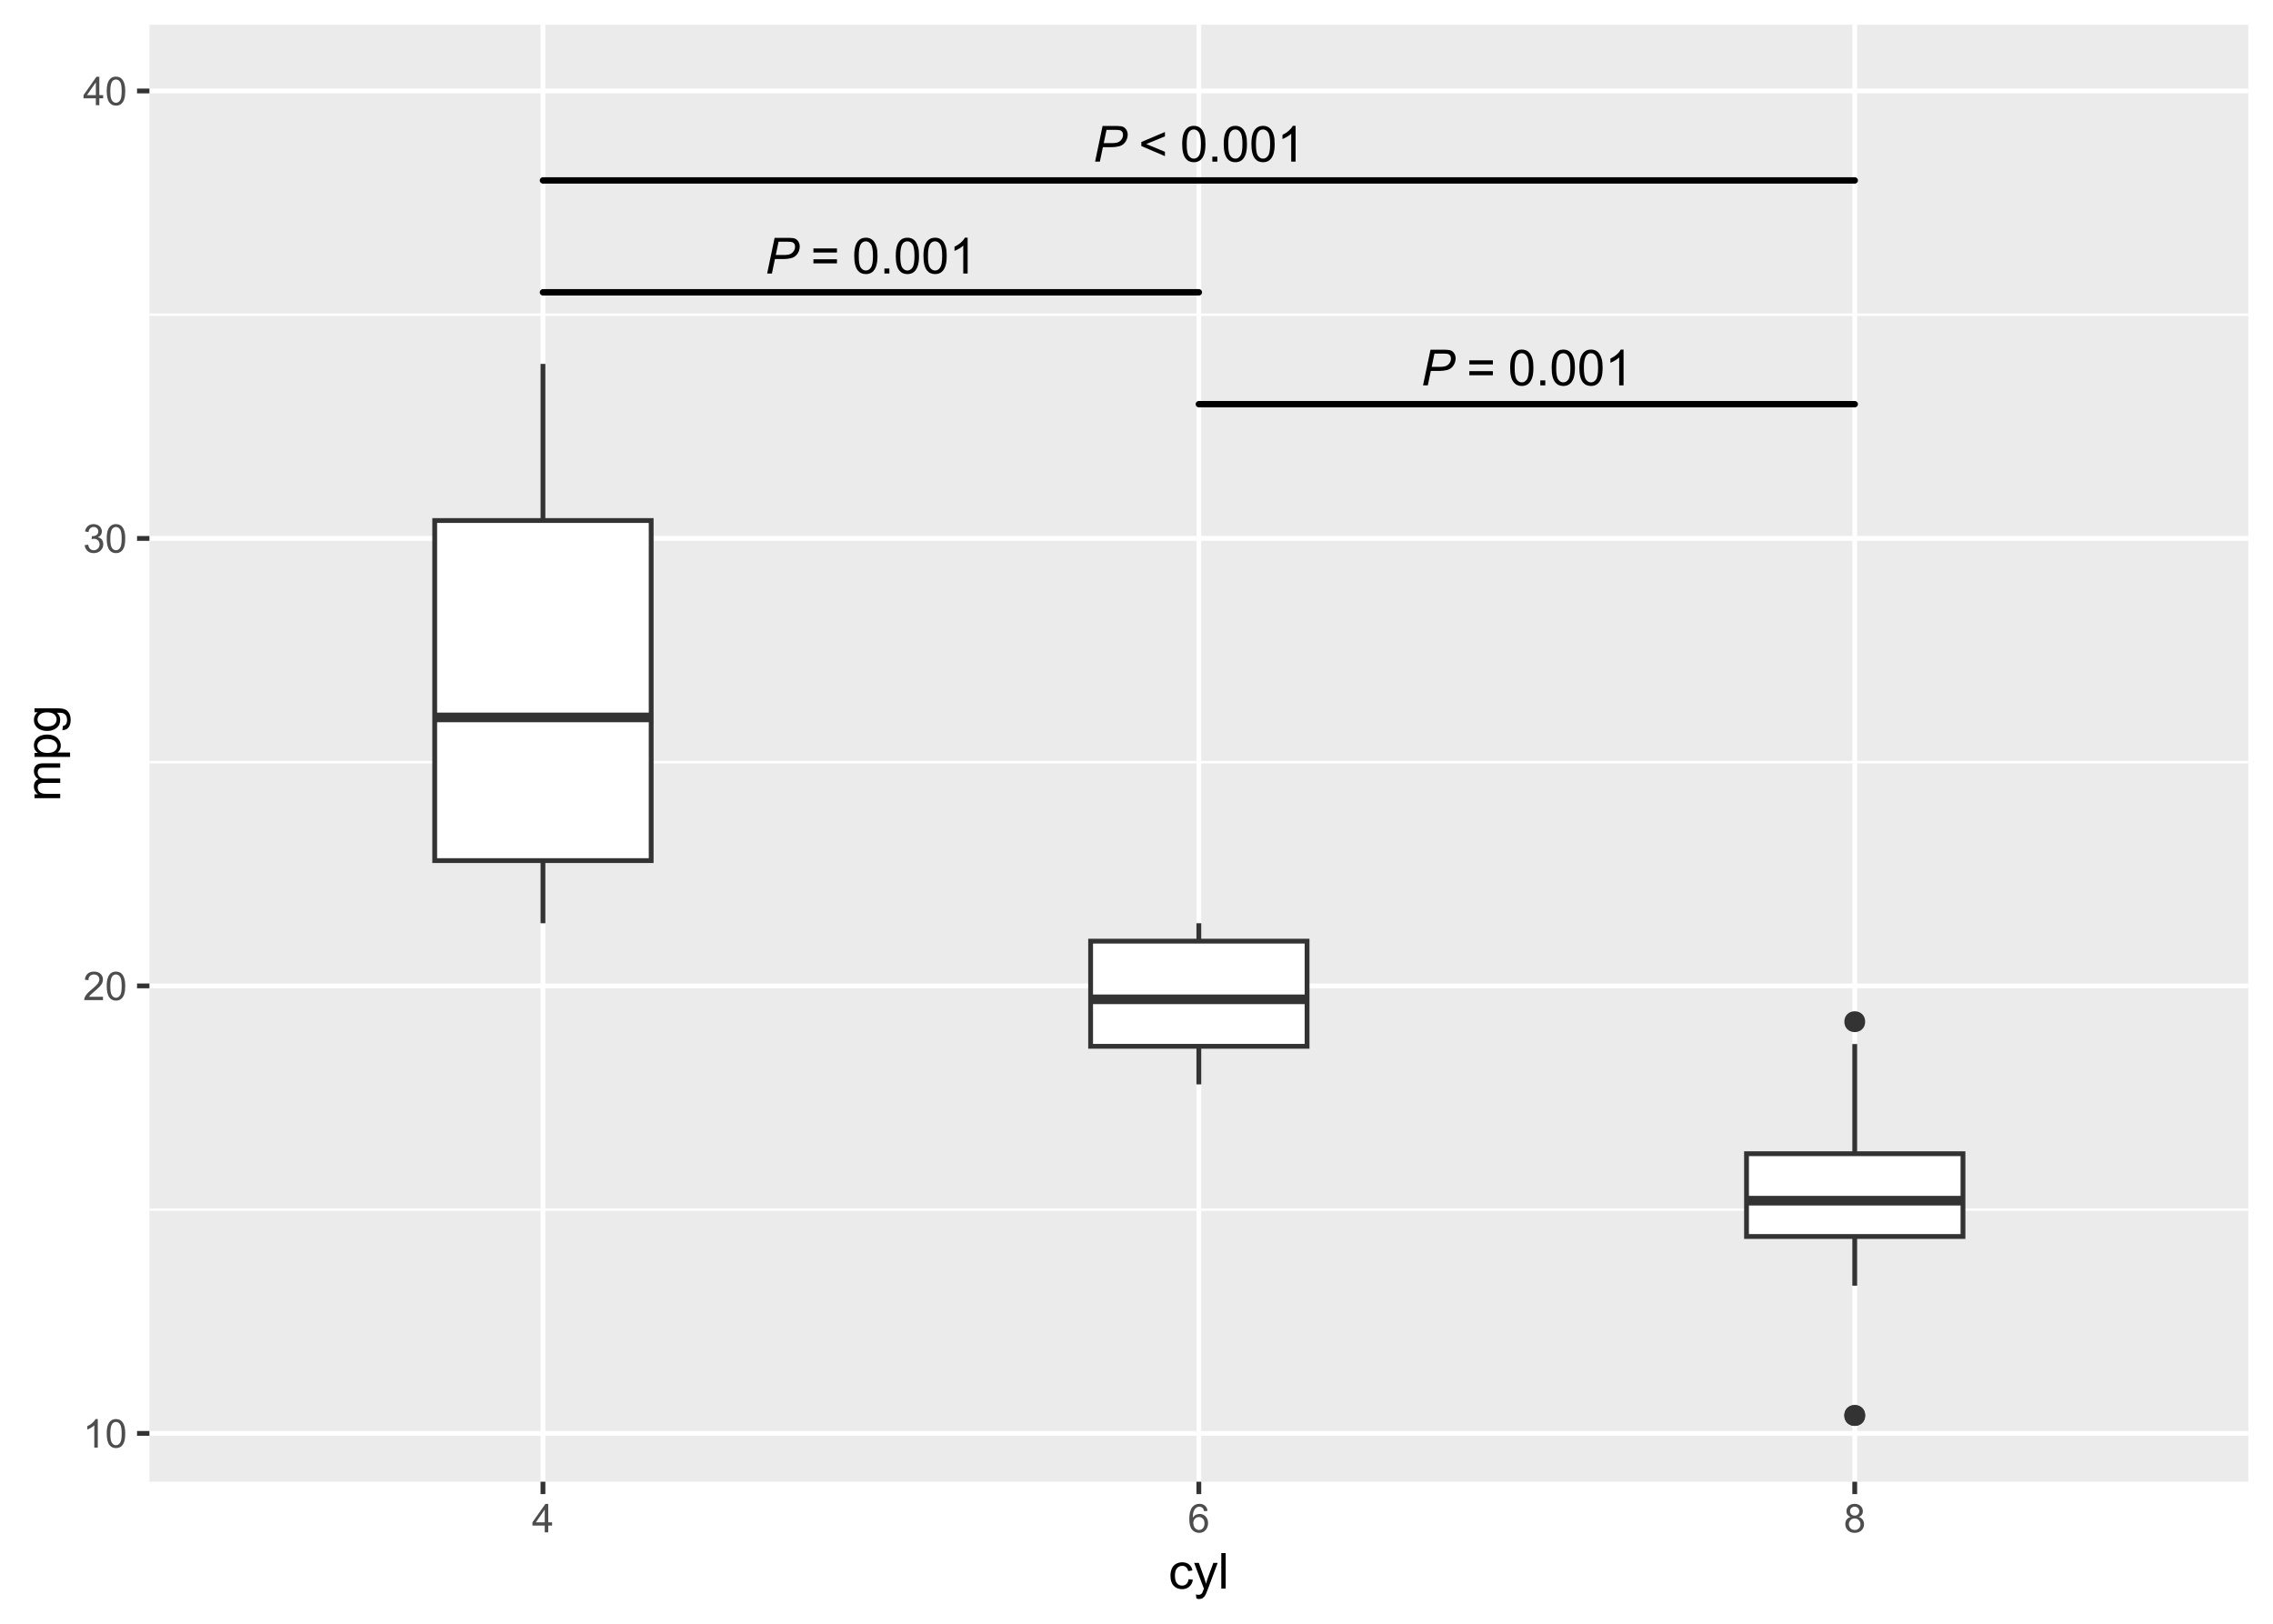
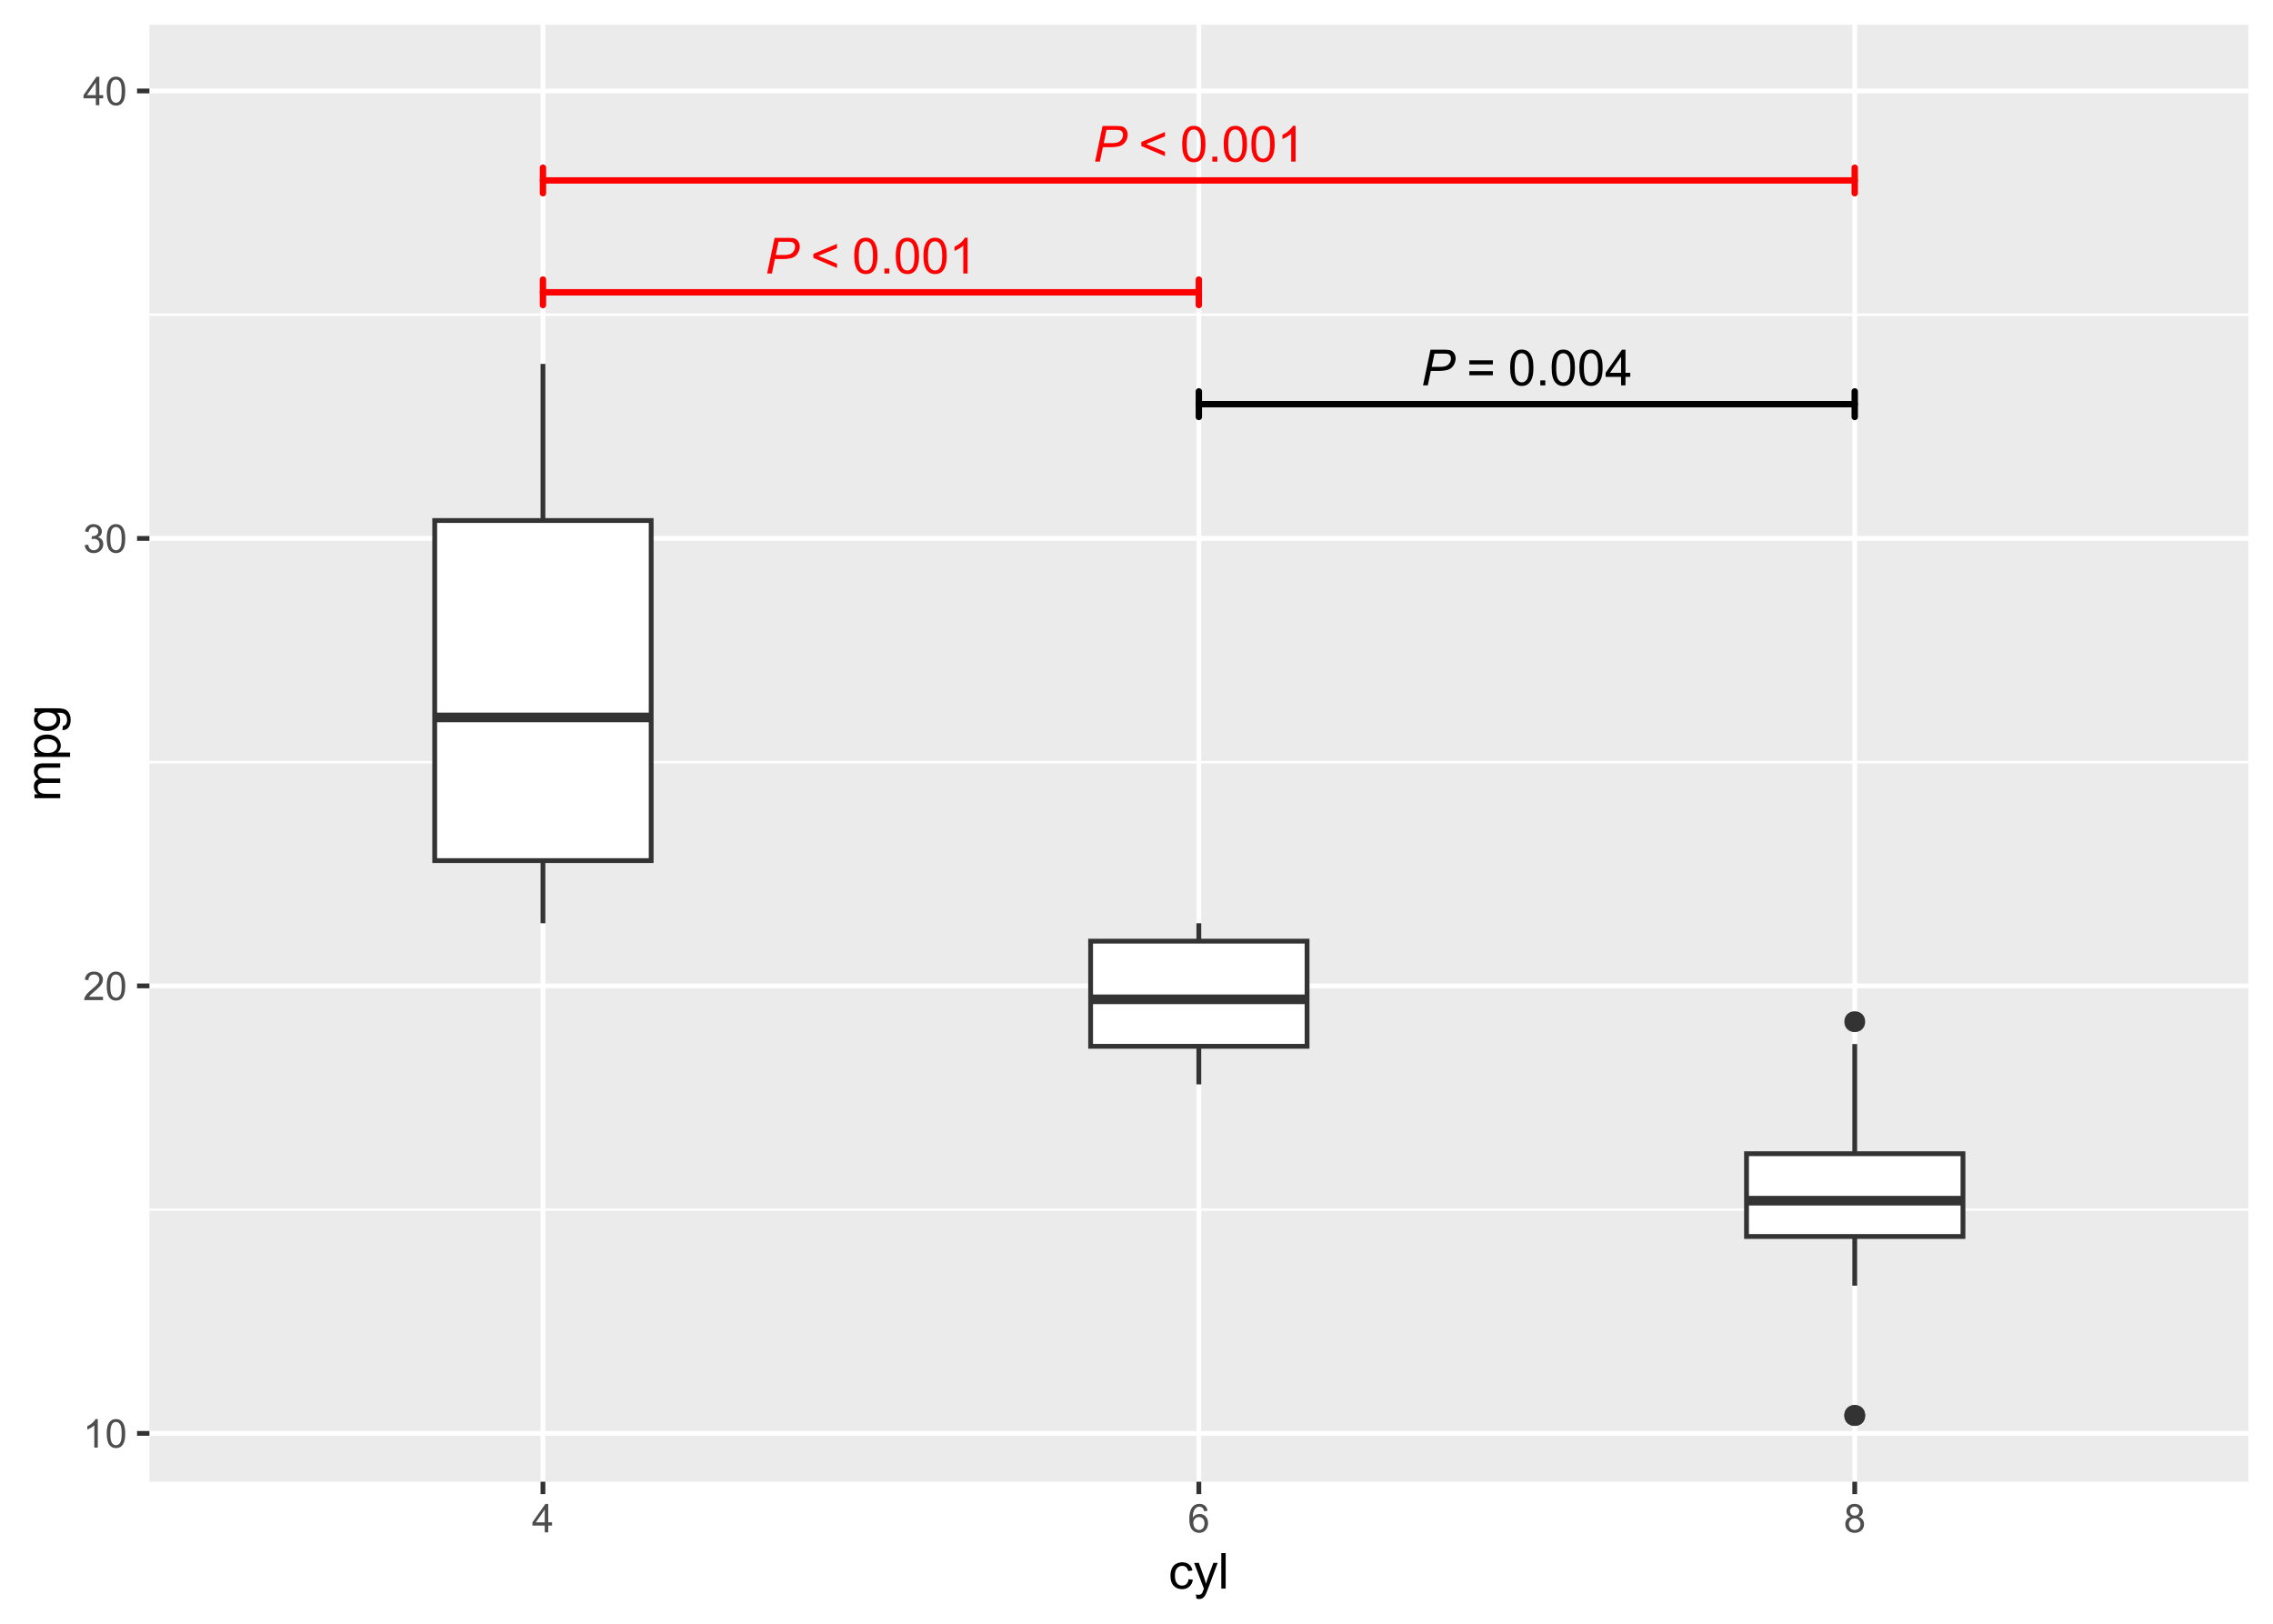
<svg xmlns="http://www.w3.org/2000/svg" xmlns:xlink="http://www.w3.org/1999/xlink" width="504pt" height="360pt" viewBox="0 0 504 360" version="1.1">
  <defs>
    <g>
      <symbol overflow="visible" id="glyph0-0">
        <path style="stroke:none;" d="M 1.379 0 L 1.379 -6.898 L 6.898 -6.898 L 6.898 0 Z M 1.551 -0.172 L 6.727 -0.172 L 6.727 -6.727 L 1.551 -6.727 Z M 1.551 -0.172 " />
      </symbol>
      <symbol overflow="visible" id="glyph0-1">
        <path style="stroke:none;" d="M 0.473 0 L 2.129 -7.902 L 5.43 -7.902 C 5.996 -7.898 6.422 -7.832 6.711 -7.703 C 6.992 -7.57 7.23 -7.348 7.422 -7.031 C 7.605 -6.711 7.699 -6.352 7.703 -5.961 C 7.699 -5.633 7.633 -5.301 7.504 -4.965 C 7.367 -4.621 7.199 -4.344 7 -4.129 C 6.793 -3.906 6.586 -3.742 6.383 -3.633 C 6.172 -3.52 5.949 -3.438 5.715 -3.387 C 5.203 -3.266 4.691 -3.203 4.176 -3.207 L 2.199 -3.207 L 1.531 0 Z M 2.387 -4.102 L 4.129 -4.102 C 4.801 -4.102 5.297 -4.172 5.613 -4.32 C 5.93 -4.461 6.184 -4.684 6.375 -4.984 C 6.566 -5.281 6.66 -5.598 6.664 -5.934 C 6.66 -6.191 6.609 -6.402 6.512 -6.566 C 6.406 -6.727 6.266 -6.848 6.086 -6.93 C 5.902 -7.004 5.551 -7.043 5.031 -7.047 L 3.004 -7.047 Z M 2.387 -4.102 " />
      </symbol>
      <symbol overflow="visible" id="glyph1-0">
        <path style="stroke:none;" d="M 0.555 0 L 0.555 -6.898 L 6.074 -6.898 L 6.074 0 Z M 0.727 -0.172 L 5.902 -0.172 L 5.902 -6.727 L 0.727 -6.727 Z M 0.727 -0.172 " />
      </symbol>
      <symbol overflow="visible" id="glyph1-1">
        <path style="stroke:none;" d="" />
      </symbol>
      <symbol overflow="visible" id="glyph2-0">
        <path style="stroke:none;" d="M 1.379 0 L 1.379 -6.898 L 6.898 -6.898 L 6.898 0 Z M 1.551 -0.172 L 6.727 -0.172 L 6.727 -6.727 L 1.551 -6.727 Z M 1.551 -0.172 " />
      </symbol>
      <symbol overflow="visible" id="glyph2-1">
-         <path style="stroke:none;" d="M 5.832 -4.648 L 0.613 -4.648 L 0.613 -5.551 L 5.832 -5.551 Z M 5.832 -2.246 L 0.613 -2.246 L 0.613 -3.152 L 5.832 -3.152 Z M 5.832 -2.246 " />
+         <path style="stroke:none;" d="M 0.605 -3.457 L 0.605 -4.359 L 5.836 -6.57 L 5.836 -5.605 L 1.688 -3.902 L 5.836 -2.184 L 5.836 -1.219 Z M 0.605 -3.457 " />
      </symbol>
      <symbol overflow="visible" id="glyph2-2">
        <path style="stroke:none;" d="M 0.457 -3.898 C 0.457 -4.828 0.551 -5.582 0.746 -6.152 C 0.934 -6.723 1.219 -7.16 1.602 -7.469 C 1.977 -7.777 2.457 -7.934 3.035 -7.934 C 3.457 -7.934 3.828 -7.848 4.148 -7.676 C 4.469 -7.504 4.73 -7.258 4.941 -6.938 C 5.145 -6.617 5.309 -6.227 5.434 -5.766 C 5.551 -5.305 5.613 -4.68 5.613 -3.898 C 5.613 -2.969 5.516 -2.223 5.324 -1.652 C 5.133 -1.082 4.848 -0.641 4.469 -0.332 C 4.09 -0.023 3.613 0.129 3.035 0.133 C 2.27 0.129 1.668 -0.141 1.238 -0.684 C 0.715 -1.34 0.457 -2.41 0.457 -3.898 Z M 1.457 -3.898 C 1.453 -2.598 1.605 -1.734 1.91 -1.309 C 2.215 -0.875 2.59 -0.66 3.035 -0.664 C 3.48 -0.66 3.852 -0.875 4.156 -1.309 C 4.457 -1.738 4.609 -2.602 4.613 -3.898 C 4.609 -5.195 4.457 -6.059 4.156 -6.488 C 3.852 -6.914 3.477 -7.129 3.023 -7.133 C 2.578 -7.129 2.223 -6.941 1.957 -6.566 C 1.621 -6.082 1.453 -5.191 1.457 -3.898 Z M 1.457 -3.898 " />
      </symbol>
      <symbol overflow="visible" id="glyph2-3">
        <path style="stroke:none;" d="M 1.004 0 L 1.004 -1.105 L 2.109 -1.105 L 2.109 0 Z M 1.004 0 " />
      </symbol>
      <symbol overflow="visible" id="glyph2-4">
        <path style="stroke:none;" d="M 4.113 0 L 3.145 0 L 3.145 -6.184 C 2.906 -5.957 2.598 -5.734 2.223 -5.512 C 1.84 -5.289 1.5 -5.121 1.203 -5.012 L 1.203 -5.949 C 1.742 -6.199 2.219 -6.508 2.625 -6.875 C 3.031 -7.234 3.316 -7.59 3.488 -7.934 L 4.113 -7.934 Z M 4.113 0 " />
      </symbol>
      <symbol overflow="visible" id="glyph2-5">
-         <path style="stroke:none;" d="M 0.605 -3.457 L 0.605 -4.359 L 5.836 -6.57 L 5.836 -5.605 L 1.688 -3.902 L 5.836 -2.184 L 5.836 -1.219 Z M 0.605 -3.457 " />
+         <path style="stroke:none;" d="M 5.832 -4.648 L 0.613 -4.648 L 0.613 -5.551 L 5.832 -5.551 Z M 5.832 -2.246 L 0.613 -2.246 L 0.613 -3.152 L 5.832 -3.152 Z M 5.832 -2.246 " />
+       </symbol>
+       <symbol overflow="visible" id="glyph2-6">
+         <path style="stroke:none;" d="M 3.57 0 L 3.57 -1.891 L 0.141 -1.891 L 0.141 -2.781 L 3.746 -7.902 L 4.539 -7.902 L 4.539 -2.781 L 5.605 -2.781 L 5.605 -1.891 L 4.539 -1.891 L 4.539 0 Z M 3.57 -2.781 L 3.57 -6.344 L 1.094 -2.781 Z M 3.57 -2.781 " />
      </symbol>
      <symbol overflow="visible" id="glyph3-0">
        <path style="stroke:none;" d="M 1.102 0 L 1.102 -5.5 L 5.5 -5.5 L 5.5 0 Z M 1.238 -0.137 L 5.363 -0.137 L 5.363 -5.363 L 1.238 -5.363 Z M 1.238 -0.137 " />
      </symbol>
      <symbol overflow="visible" id="glyph3-1">
        <path style="stroke:none;" d="M 3.277 0 L 2.504 0 L 2.504 -4.93 C 2.316 -4.75 2.074 -4.574 1.773 -4.395 C 1.469 -4.215 1.195 -4.082 0.957 -3.996 L 0.957 -4.742 C 1.387 -4.941 1.766 -5.188 2.09 -5.48 C 2.414 -5.77 2.645 -6.051 2.781 -6.324 L 3.277 -6.324 Z M 3.277 0 " />
      </symbol>
      <symbol overflow="visible" id="glyph3-2">
        <path style="stroke:none;" d="M 0.367 -3.105 C 0.363 -3.848 0.438 -4.445 0.594 -4.902 C 0.742 -5.355 0.973 -5.707 1.277 -5.953 C 1.578 -6.199 1.957 -6.32 2.418 -6.324 C 2.754 -6.32 3.051 -6.254 3.309 -6.121 C 3.562 -5.984 3.773 -5.789 3.938 -5.531 C 4.102 -5.273 4.23 -4.961 4.328 -4.594 C 4.422 -4.227 4.469 -3.73 4.473 -3.105 C 4.469 -2.367 4.395 -1.77 4.242 -1.316 C 4.09 -0.859 3.863 -0.508 3.562 -0.262 C 3.258 -0.016 2.875 0.105 2.418 0.109 C 1.809 0.105 1.332 -0.109 0.988 -0.547 C 0.57 -1.066 0.363 -1.922 0.367 -3.105 Z M 1.16 -3.105 C 1.16 -2.07 1.281 -1.379 1.523 -1.039 C 1.766 -0.695 2.062 -0.527 2.418 -0.527 C 2.773 -0.527 3.074 -0.699 3.316 -1.043 C 3.559 -1.387 3.68 -2.074 3.68 -3.105 C 3.68 -4.145 3.559 -4.832 3.316 -5.172 C 3.074 -5.512 2.77 -5.684 2.41 -5.684 C 2.051 -5.684 1.77 -5.531 1.559 -5.234 C 1.293 -4.844 1.16 -4.137 1.16 -3.105 Z M 1.16 -3.105 " />
      </symbol>
      <symbol overflow="visible" id="glyph3-3">
        <path style="stroke:none;" d="M 4.43 -0.742 L 4.43 0 L 0.266 0 C 0.258 -0.188 0.289 -0.367 0.355 -0.539 C 0.461 -0.82 0.629 -1.098 0.863 -1.375 C 1.094 -1.648 1.434 -1.965 1.879 -2.328 C 2.562 -2.887 3.023 -3.332 3.266 -3.664 C 3.5 -3.988 3.621 -4.301 3.625 -4.594 C 3.621 -4.898 3.512 -5.156 3.297 -5.367 C 3.074 -5.578 2.789 -5.684 2.441 -5.684 C 2.066 -5.684 1.77 -5.57 1.547 -5.348 C 1.32 -5.125 1.207 -4.816 1.207 -4.422 L 0.414 -4.504 C 0.465 -5.094 0.668 -5.543 1.027 -5.855 C 1.379 -6.164 1.855 -6.32 2.457 -6.324 C 3.059 -6.32 3.539 -6.152 3.891 -5.82 C 4.242 -5.484 4.418 -5.07 4.422 -4.578 C 4.418 -4.32 4.367 -4.074 4.266 -3.832 C 4.164 -3.59 3.992 -3.332 3.754 -3.062 C 3.512 -2.793 3.113 -2.426 2.562 -1.957 C 2.094 -1.566 1.797 -1.301 1.664 -1.16 C 1.531 -1.02 1.422 -0.879 1.34 -0.742 Z M 4.43 -0.742 " />
      </symbol>
      <symbol overflow="visible" id="glyph3-4">
        <path style="stroke:none;" d="M 0.371 -1.664 L 1.145 -1.766 C 1.23 -1.324 1.383 -1.008 1.598 -0.816 C 1.809 -0.621 2.066 -0.527 2.375 -0.527 C 2.734 -0.527 3.043 -0.652 3.297 -0.906 C 3.547 -1.156 3.672 -1.469 3.676 -1.844 C 3.672 -2.195 3.555 -2.488 3.324 -2.719 C 3.09 -2.949 2.797 -3.062 2.441 -3.066 C 2.293 -3.062 2.109 -3.035 1.895 -2.98 L 1.98 -3.66 C 2.031 -3.652 2.07 -3.648 2.105 -3.652 C 2.434 -3.648 2.73 -3.734 2.996 -3.91 C 3.254 -4.078 3.387 -4.344 3.391 -4.703 C 3.387 -4.984 3.289 -5.219 3.102 -5.406 C 2.906 -5.59 2.66 -5.684 2.359 -5.688 C 2.055 -5.684 1.805 -5.59 1.605 -5.402 C 1.402 -5.215 1.273 -4.93 1.219 -4.555 L 0.445 -4.691 C 0.539 -5.207 0.754 -5.609 1.09 -5.895 C 1.426 -6.18 1.844 -6.32 2.344 -6.324 C 2.688 -6.32 3.004 -6.246 3.293 -6.102 C 3.582 -5.953 3.801 -5.754 3.953 -5.5 C 4.105 -5.242 4.184 -4.973 4.184 -4.688 C 4.184 -4.414 4.109 -4.164 3.965 -3.945 C 3.816 -3.719 3.602 -3.543 3.316 -3.41 C 3.688 -3.324 3.977 -3.145 4.184 -2.875 C 4.391 -2.602 4.492 -2.262 4.496 -1.859 C 4.492 -1.305 4.293 -0.84 3.895 -0.461 C 3.492 -0.078 2.984 0.109 2.371 0.113 C 1.816 0.109 1.355 -0.051 0.992 -0.379 C 0.625 -0.707 0.418 -1.137 0.371 -1.664 Z M 0.371 -1.664 " />
      </symbol>
      <symbol overflow="visible" id="glyph3-5">
        <path style="stroke:none;" d="M 2.844 0 L 2.844 -1.508 L 0.113 -1.508 L 0.113 -2.219 L 2.988 -6.301 L 3.617 -6.301 L 3.617 -2.219 L 4.469 -2.219 L 4.469 -1.508 L 3.617 -1.508 L 3.617 0 Z M 2.844 -2.219 L 2.844 -5.059 L 0.871 -2.219 Z M 2.844 -2.219 " />
      </symbol>
      <symbol overflow="visible" id="glyph3-6">
        <path style="stroke:none;" d="M 4.379 -4.758 L 3.609 -4.695 C 3.539 -4.996 3.441 -5.219 3.316 -5.359 C 3.105 -5.574 2.848 -5.684 2.543 -5.688 C 2.297 -5.684 2.078 -5.617 1.895 -5.484 C 1.648 -5.305 1.457 -5.043 1.32 -4.703 C 1.176 -4.363 1.105 -3.879 1.102 -3.25 C 1.285 -3.531 1.512 -3.742 1.781 -3.879 C 2.051 -4.016 2.332 -4.082 2.629 -4.086 C 3.141 -4.082 3.578 -3.895 3.945 -3.516 C 4.305 -3.137 4.488 -2.645 4.492 -2.047 C 4.488 -1.648 4.402 -1.281 4.234 -0.941 C 4.062 -0.602 3.828 -0.34 3.531 -0.16 C 3.23 0.02 2.895 0.105 2.52 0.109 C 1.871 0.105 1.344 -0.129 0.941 -0.602 C 0.531 -1.074 0.328 -1.855 0.332 -2.949 C 0.328 -4.16 0.551 -5.047 1.004 -5.602 C 1.395 -6.082 1.926 -6.32 2.59 -6.324 C 3.086 -6.32 3.492 -6.184 3.809 -5.906 C 4.125 -5.629 4.312 -5.246 4.379 -4.758 Z M 1.219 -2.039 C 1.219 -1.773 1.273 -1.516 1.387 -1.273 C 1.5 -1.027 1.66 -0.844 1.863 -0.719 C 2.066 -0.59 2.277 -0.527 2.504 -0.527 C 2.828 -0.527 3.109 -0.656 3.348 -0.922 C 3.578 -1.184 3.695 -1.543 3.699 -2 C 3.695 -2.43 3.582 -2.773 3.352 -3.027 C 3.117 -3.273 2.824 -3.398 2.477 -3.402 C 2.121 -3.398 1.824 -3.273 1.582 -3.027 C 1.34 -2.773 1.219 -2.445 1.219 -2.039 Z M 1.219 -2.039 " />
      </symbol>
      <symbol overflow="visible" id="glyph3-7">
        <path style="stroke:none;" d="M 1.555 -3.418 C 1.23 -3.531 0.992 -3.699 0.84 -3.918 C 0.684 -4.133 0.609 -4.395 0.609 -4.699 C 0.609 -5.156 0.773 -5.539 1.102 -5.855 C 1.43 -6.164 1.867 -6.32 2.418 -6.324 C 2.969 -6.32 3.41 -6.16 3.746 -5.844 C 4.078 -5.523 4.246 -5.137 4.25 -4.68 C 4.246 -4.387 4.172 -4.133 4.02 -3.918 C 3.863 -3.699 3.629 -3.531 3.32 -3.418 C 3.707 -3.285 4 -3.082 4.203 -2.805 C 4.402 -2.52 4.504 -2.184 4.508 -1.801 C 4.504 -1.258 4.312 -0.805 3.934 -0.441 C 3.551 -0.074 3.051 0.105 2.434 0.109 C 1.809 0.105 1.309 -0.074 0.926 -0.441 C 0.543 -0.809 0.352 -1.27 0.355 -1.82 C 0.352 -2.23 0.457 -2.574 0.668 -2.852 C 0.875 -3.125 1.168 -3.312 1.555 -3.418 Z M 1.402 -4.727 C 1.398 -4.426 1.496 -4.184 1.688 -3.996 C 1.879 -3.805 2.129 -3.707 2.438 -3.711 C 2.734 -3.707 2.977 -3.801 3.168 -3.992 C 3.355 -4.176 3.449 -4.406 3.453 -4.684 C 3.449 -4.965 3.352 -5.203 3.16 -5.398 C 2.961 -5.586 2.719 -5.684 2.43 -5.688 C 2.129 -5.684 1.883 -5.59 1.691 -5.402 C 1.496 -5.215 1.398 -4.988 1.402 -4.727 Z M 1.152 -1.816 C 1.148 -1.598 1.199 -1.383 1.309 -1.176 C 1.41 -0.969 1.566 -0.809 1.773 -0.695 C 1.98 -0.582 2.203 -0.527 2.441 -0.527 C 2.809 -0.527 3.113 -0.645 3.355 -0.883 C 3.594 -1.121 3.715 -1.426 3.719 -1.793 C 3.715 -2.164 3.59 -2.469 3.344 -2.715 C 3.094 -2.957 2.785 -3.082 2.414 -3.082 C 2.051 -3.082 1.75 -2.961 1.512 -2.719 C 1.27 -2.477 1.148 -2.176 1.152 -1.816 Z M 1.152 -1.816 " />
      </symbol>
      <symbol overflow="visible" id="glyph4-0">
        <path style="stroke:none;" d="M 1.375 0 L 1.375 -6.875 L 6.875 -6.875 L 6.875 0 Z M 1.547 -0.172 L 6.703 -0.172 L 6.703 -6.703 L 1.547 -6.703 Z M 1.547 -0.172 " />
      </symbol>
      <symbol overflow="visible" id="glyph4-1">
        <path style="stroke:none;" d="M 4.445 -2.09 L 5.398 -1.965 C 5.289 -1.309 5.023 -0.797 4.598 -0.426 C 4.168 -0.055 3.645 0.129 3.023 0.129 C 2.242 0.129 1.613 -0.125 1.141 -0.637 C 0.664 -1.145 0.426 -1.875 0.43 -2.832 C 0.426 -3.441 0.527 -3.98 0.734 -4.445 C 0.938 -4.906 1.25 -5.254 1.668 -5.484 C 2.082 -5.715 2.535 -5.828 3.031 -5.832 C 3.645 -5.828 4.152 -5.672 4.547 -5.363 C 4.941 -5.047 5.191 -4.602 5.305 -4.027 L 4.367 -3.883 C 4.273 -4.262 4.117 -4.551 3.891 -4.746 C 3.664 -4.941 3.387 -5.039 3.066 -5.039 C 2.574 -5.039 2.18 -4.863 1.879 -4.516 C 1.57 -4.164 1.418 -3.613 1.422 -2.859 C 1.418 -2.09 1.566 -1.531 1.863 -1.184 C 2.156 -0.836 2.539 -0.66 3.012 -0.664 C 3.391 -0.66 3.707 -0.777 3.961 -1.012 C 4.215 -1.242 4.375 -1.602 4.445 -2.09 Z M 4.445 -2.09 " />
      </symbol>
      <symbol overflow="visible" id="glyph4-2">
        <path style="stroke:none;" d="M 0.684 2.195 L 0.574 1.289 C 0.785 1.344 0.969 1.371 1.129 1.375 C 1.34 1.371 1.512 1.336 1.641 1.266 C 1.77 1.195 1.875 1.094 1.961 0.969 C 2.02 0.867 2.117 0.629 2.258 0.246 C 2.27 0.191 2.301 0.113 2.344 0.012 L 0.176 -5.703 L 1.219 -5.703 L 2.406 -2.402 C 2.559 -1.98 2.695 -1.539 2.82 -1.078 C 2.926 -1.523 3.059 -1.957 3.219 -2.379 L 4.438 -5.703 L 5.402 -5.703 L 3.234 0.098 C 3 0.719 2.816 1.148 2.691 1.391 C 2.516 1.703 2.32 1.938 2.098 2.09 C 1.875 2.238 1.609 2.312 1.305 2.316 C 1.117 2.312 0.91 2.273 0.684 2.195 Z M 0.684 2.195 " />
      </symbol>
      <symbol overflow="visible" id="glyph4-3">
        <path style="stroke:none;" d="M 0.703 0 L 0.703 -7.875 L 1.672 -7.875 L 1.672 0 Z M 0.703 0 " />
      </symbol>
      <symbol overflow="visible" id="glyph5-0">
        <path style="stroke:none;" d="M 0 -1.375 L -6.875 -1.375 L -6.875 -6.875 L 0 -6.875 Z M -0.172 -1.547 L -0.172 -6.703 L -6.703 -6.703 L -6.703 -1.547 Z M -0.172 -1.547 " />
      </symbol>
      <symbol overflow="visible" id="glyph5-1">
        <path style="stroke:none;" d="M 0 -0.727 L -5.703 -0.727 L -5.703 -1.59 L -4.902 -1.59 C -5.18 -1.766 -5.406 -2.004 -5.578 -2.305 C -5.746 -2.598 -5.828 -2.938 -5.832 -3.32 C -5.828 -3.738 -5.742 -4.086 -5.566 -4.359 C -5.391 -4.629 -5.145 -4.816 -4.836 -4.93 C -5.496 -5.379 -5.828 -5.969 -5.832 -6.691 C -5.828 -7.254 -5.672 -7.688 -5.363 -7.996 C -5.047 -8.297 -4.566 -8.449 -3.914 -8.453 L 0 -8.453 L 0 -7.492 L -3.594 -7.492 C -3.977 -7.488 -4.254 -7.457 -4.426 -7.398 C -4.594 -7.332 -4.734 -7.219 -4.84 -7.059 C -4.941 -6.891 -4.992 -6.695 -4.996 -6.477 C -4.992 -6.07 -4.859 -5.738 -4.594 -5.477 C -4.328 -5.211 -3.898 -5.078 -3.312 -5.082 L 0 -5.082 L 0 -4.113 L -3.707 -4.113 C -4.133 -4.113 -4.453 -4.031 -4.672 -3.875 C -4.883 -3.715 -4.992 -3.461 -4.996 -3.105 C -4.992 -2.832 -4.922 -2.578 -4.781 -2.348 C -4.637 -2.117 -4.426 -1.949 -4.152 -1.848 C -3.875 -1.738 -3.477 -1.688 -2.961 -1.691 L 0 -1.691 Z M 0 -0.727 " />
      </symbol>
      <symbol overflow="visible" id="glyph5-2">
        <path style="stroke:none;" d="M 2.188 -0.727 L -5.703 -0.727 L -5.703 -1.605 L -4.961 -1.605 C -5.25 -1.812 -5.469 -2.047 -5.613 -2.309 C -5.758 -2.57 -5.828 -2.887 -5.832 -3.262 C -5.828 -3.746 -5.703 -4.176 -5.457 -4.551 C -5.203 -4.922 -4.852 -5.203 -4.395 -5.391 C -3.938 -5.578 -3.438 -5.672 -2.895 -5.676 C -2.309 -5.672 -1.781 -5.566 -1.316 -5.359 C -0.848 -5.148 -0.488 -4.844 -0.242 -4.449 C 0.008 -4.047 0.129 -3.629 0.129 -3.191 C 0.129 -2.867 0.062 -2.578 -0.074 -2.32 C -0.207 -2.062 -0.379 -1.852 -0.59 -1.691 L 2.188 -1.691 Z M -2.82 -1.602 C -2.082 -1.598 -1.539 -1.746 -1.191 -2.047 C -0.836 -2.34 -0.66 -2.699 -0.664 -3.125 C -0.66 -3.551 -0.844 -3.918 -1.211 -4.227 C -1.574 -4.531 -2.137 -4.688 -2.898 -4.688 C -3.625 -4.688 -4.168 -4.535 -4.531 -4.238 C -4.891 -3.938 -5.074 -3.582 -5.074 -3.168 C -5.074 -2.754 -4.879 -2.391 -4.496 -2.074 C -4.109 -1.758 -3.551 -1.598 -2.82 -1.602 Z M -2.82 -1.602 " />
      </symbol>
      <symbol overflow="visible" id="glyph5-3">
        <path style="stroke:none;" d="M 0.473 -0.547 L 0.613 -1.488 C 0.898 -1.527 1.109 -1.637 1.246 -1.816 C 1.422 -2.055 1.512 -2.379 1.516 -2.797 C 1.512 -3.242 1.422 -3.59 1.246 -3.832 C 1.062 -4.074 0.812 -4.238 0.496 -4.328 C 0.297 -4.379 -0.113 -4.402 -0.746 -4.398 C -0.246 -3.973 0 -3.445 0 -2.82 C 0 -2.031 -0.281 -1.426 -0.848 -1 C -1.41 -0.566 -2.09 -0.352 -2.883 -0.355 C -3.426 -0.352 -3.926 -0.449 -4.391 -0.648 C -4.848 -0.844 -5.203 -1.129 -5.457 -1.504 C -5.703 -1.875 -5.828 -2.316 -5.832 -2.824 C -5.828 -3.496 -5.559 -4.051 -5.016 -4.492 L -5.703 -4.492 L -5.703 -5.383 L -0.773 -5.383 C 0.113 -5.379 0.742 -5.289 1.113 -5.109 C 1.484 -4.93 1.777 -4.641 1.992 -4.25 C 2.207 -3.855 2.312 -3.375 2.316 -2.805 C 2.312 -2.121 2.16 -1.57 1.855 -1.152 C 1.547 -0.734 1.086 -0.531 0.473 -0.547 Z M -2.953 -1.348 C -2.203 -1.348 -1.656 -1.496 -1.316 -1.793 C -0.969 -2.09 -0.797 -2.461 -0.801 -2.91 C -0.797 -3.352 -0.969 -3.723 -1.312 -4.027 C -1.652 -4.324 -2.188 -4.477 -2.922 -4.48 C -3.617 -4.477 -4.145 -4.32 -4.5 -4.016 C -4.852 -3.703 -5.027 -3.332 -5.031 -2.895 C -5.027 -2.465 -4.852 -2.098 -4.508 -1.797 C -4.156 -1.496 -3.641 -1.348 -2.953 -1.348 Z M -2.953 -1.348 " />
      </symbol>
    </g>
    <clipPath id="clip1">
      <path d="M 33.129 5.48 L 498.523 5.48 L 498.523 328.512 L 33.129 328.512 Z M 33.129 5.48 " />
    </clipPath>
    <clipPath id="clip2">
      <path d="M 33.129 267 L 498.523 267 L 498.523 269 L 33.129 269 Z M 33.129 267 " />
    </clipPath>
    <clipPath id="clip3">
      <path d="M 33.129 168 L 498.523 168 L 498.523 170 L 33.129 170 Z M 33.129 168 " />
    </clipPath>
    <clipPath id="clip4">
      <path d="M 33.129 69 L 498.523 69 L 498.523 71 L 33.129 71 Z M 33.129 69 " />
    </clipPath>
    <clipPath id="clip5">
      <path d="M 33.129 317 L 498.523 317 L 498.523 319 L 33.129 319 Z M 33.129 317 " />
    </clipPath>
    <clipPath id="clip6">
      <path d="M 33.129 218 L 498.523 218 L 498.523 220 L 33.129 220 Z M 33.129 218 " />
    </clipPath>
    <clipPath id="clip7">
      <path d="M 33.129 118 L 498.523 118 L 498.523 120 L 33.129 120 Z M 33.129 118 " />
    </clipPath>
    <clipPath id="clip8">
      <path d="M 33.129 19 L 498.523 19 L 498.523 21 L 33.129 21 Z M 33.129 19 " />
    </clipPath>
    <clipPath id="clip9">
      <path d="M 119 5.48 L 121 5.48 L 121 328.512 L 119 328.512 Z M 119 5.48 " />
    </clipPath>
    <clipPath id="clip10">
      <path d="M 265 5.48 L 267 5.48 L 267 328.512 L 265 328.512 Z M 265 5.48 " />
    </clipPath>
    <clipPath id="clip11">
      <path d="M 410 5.48 L 412 5.48 L 412 328.512 L 410 328.512 Z M 410 5.48 " />
    </clipPath>
  </defs>
  <g id="surface104">
    <rect x="0" y="0" width="504" height="360" style="fill:rgb(100%,100%,100%);fill-opacity:1;stroke:none;" />
    <rect x="0" y="0" width="504" height="360" style="fill:rgb(100%,100%,100%);fill-opacity:1;stroke:none;" />
    <path style="fill:none;stroke-width:1.067;stroke-linecap:round;stroke-linejoin:round;stroke:rgb(100%,100%,100%);stroke-opacity:1;stroke-miterlimit:10;" d="M 0 360 L 504 360 L 504 0 L 0 0 Z M 0 360 " />
    <g clip-path="url(#clip1)" clip-rule="nonzero">
      <path style=" stroke:none;fill-rule:nonzero;fill:rgb(92.157%,92.157%,92.157%);fill-opacity:1;" d="M 33.129 328.508 L 498.523 328.508 L 498.523 5.477 L 33.129 5.477 Z M 33.129 328.508 " />
    </g>
    <g clip-path="url(#clip2)" clip-rule="nonzero">
      <path style="fill:none;stroke-width:0.533;stroke-linecap:butt;stroke-linejoin:round;stroke:rgb(100%,100%,100%);stroke-opacity:1;stroke-miterlimit:10;" d="M 33.129 268.188 L 498.52 268.188 " />
    </g>
    <g clip-path="url(#clip3)" clip-rule="nonzero">
      <path style="fill:none;stroke-width:0.533;stroke-linecap:butt;stroke-linejoin:round;stroke:rgb(100%,100%,100%);stroke-opacity:1;stroke-miterlimit:10;" d="M 33.129 168.98 L 498.52 168.98 " />
    </g>
    <g clip-path="url(#clip4)" clip-rule="nonzero">
      <path style="fill:none;stroke-width:0.533;stroke-linecap:butt;stroke-linejoin:round;stroke:rgb(100%,100%,100%);stroke-opacity:1;stroke-miterlimit:10;" d="M 33.129 69.77 L 498.52 69.77 " />
    </g>
    <g clip-path="url(#clip5)" clip-rule="nonzero">
      <path style="fill:none;stroke-width:1.067;stroke-linecap:butt;stroke-linejoin:round;stroke:rgb(100%,100%,100%);stroke-opacity:1;stroke-miterlimit:10;" d="M 33.129 317.793 L 498.52 317.793 " />
    </g>
    <g clip-path="url(#clip6)" clip-rule="nonzero">
      <path style="fill:none;stroke-width:1.067;stroke-linecap:butt;stroke-linejoin:round;stroke:rgb(100%,100%,100%);stroke-opacity:1;stroke-miterlimit:10;" d="M 33.129 218.582 L 498.52 218.582 " />
    </g>
    <g clip-path="url(#clip7)" clip-rule="nonzero">
      <path style="fill:none;stroke-width:1.067;stroke-linecap:butt;stroke-linejoin:round;stroke:rgb(100%,100%,100%);stroke-opacity:1;stroke-miterlimit:10;" d="M 33.129 119.375 L 498.52 119.375 " />
    </g>
    <g clip-path="url(#clip8)" clip-rule="nonzero">
      <path style="fill:none;stroke-width:1.067;stroke-linecap:butt;stroke-linejoin:round;stroke:rgb(100%,100%,100%);stroke-opacity:1;stroke-miterlimit:10;" d="M 33.129 20.164 L 498.52 20.164 " />
    </g>
    <g clip-path="url(#clip9)" clip-rule="nonzero">
      <path style="fill:none;stroke-width:1.067;stroke-linecap:butt;stroke-linejoin:round;stroke:rgb(100%,100%,100%);stroke-opacity:1;stroke-miterlimit:10;" d="M 120.391 328.508 L 120.391 5.48 " />
    </g>
    <g clip-path="url(#clip10)" clip-rule="nonzero">
      <path style="fill:none;stroke-width:1.067;stroke-linecap:butt;stroke-linejoin:round;stroke:rgb(100%,100%,100%);stroke-opacity:1;stroke-miterlimit:10;" d="M 265.824 328.508 L 265.824 5.48 " />
    </g>
    <g clip-path="url(#clip11)" clip-rule="nonzero">
      <path style="fill:none;stroke-width:1.067;stroke-linecap:butt;stroke-linejoin:round;stroke:rgb(100%,100%,100%);stroke-opacity:1;stroke-miterlimit:10;" d="M 411.258 328.508 L 411.258 5.48 " />
    </g>
    <path style="fill:none;stroke-width:1.067;stroke-linecap:butt;stroke-linejoin:round;stroke:rgb(20%,20%,20%);stroke-opacity:1;stroke-miterlimit:10;" d="M 120.391 115.406 L 120.391 80.68 " />
    <path style="fill:none;stroke-width:1.067;stroke-linecap:butt;stroke-linejoin:round;stroke:rgb(20%,20%,20%);stroke-opacity:1;stroke-miterlimit:10;" d="M 120.391 190.805 L 120.391 204.695 " />
    <path style="fill-rule:nonzero;fill:rgb(100%,100%,100%);fill-opacity:1;stroke-width:1.067;stroke-linecap:butt;stroke-linejoin:miter;stroke:rgb(20%,20%,20%);stroke-opacity:1;stroke-miterlimit:10;" d="M 96.391 115.406 L 96.391 190.805 L 144.387 190.805 L 144.387 115.406 Z M 96.391 115.406 " />
    <path style="fill:none;stroke-width:2.134;stroke-linecap:butt;stroke-linejoin:miter;stroke:rgb(20%,20%,20%);stroke-opacity:1;stroke-miterlimit:10;" d="M 96.391 159.059 L 144.387 159.059 " />
    <path style="fill:none;stroke-width:1.067;stroke-linecap:butt;stroke-linejoin:round;stroke:rgb(20%,20%,20%);stroke-opacity:1;stroke-miterlimit:10;" d="M 265.824 208.664 L 265.824 204.695 " />
    <path style="fill:none;stroke-width:1.067;stroke-linecap:butt;stroke-linejoin:round;stroke:rgb(20%,20%,20%);stroke-opacity:1;stroke-miterlimit:10;" d="M 265.824 231.977 L 265.824 240.41 " />
    <path style="fill-rule:nonzero;fill:rgb(100%,100%,100%);fill-opacity:1;stroke-width:1.067;stroke-linecap:butt;stroke-linejoin:miter;stroke:rgb(20%,20%,20%);stroke-opacity:1;stroke-miterlimit:10;" d="M 241.828 208.664 L 241.828 231.977 L 289.82 231.977 L 289.82 208.664 Z M 241.828 208.664 " />
    <path style="fill:none;stroke-width:2.134;stroke-linecap:butt;stroke-linejoin:miter;stroke:rgb(20%,20%,20%);stroke-opacity:1;stroke-miterlimit:10;" d="M 241.828 221.559 L 289.82 221.559 " />
    <path style="fill-rule:nonzero;fill:rgb(20%,20%,20%);fill-opacity:1;stroke-width:0.709;stroke-linecap:round;stroke-linejoin:round;stroke:rgb(20%,20%,20%);stroke-opacity:1;stroke-miterlimit:10;" d="M 413.215 313.824 C 413.215 316.434 409.305 316.434 409.305 313.824 C 409.305 311.219 413.215 311.219 413.215 313.824 " />
    <path style="fill-rule:nonzero;fill:rgb(20%,20%,20%);fill-opacity:1;stroke-width:0.709;stroke-linecap:round;stroke-linejoin:round;stroke:rgb(20%,20%,20%);stroke-opacity:1;stroke-miterlimit:10;" d="M 413.215 313.824 C 413.215 316.434 409.305 316.434 409.305 313.824 C 409.305 311.219 413.215 311.219 413.215 313.824 " />
    <path style="fill-rule:nonzero;fill:rgb(20%,20%,20%);fill-opacity:1;stroke-width:0.709;stroke-linecap:round;stroke-linejoin:round;stroke:rgb(20%,20%,20%);stroke-opacity:1;stroke-miterlimit:10;" d="M 413.215 226.52 C 413.215 229.129 409.305 229.129 409.305 226.52 C 409.305 223.914 413.215 223.914 413.215 226.52 " />
    <path style="fill:none;stroke-width:1.067;stroke-linecap:butt;stroke-linejoin:round;stroke:rgb(20%,20%,20%);stroke-opacity:1;stroke-miterlimit:10;" d="M 411.258 255.789 L 411.258 231.48 " />
    <path style="fill:none;stroke-width:1.067;stroke-linecap:butt;stroke-linejoin:round;stroke:rgb(20%,20%,20%);stroke-opacity:1;stroke-miterlimit:10;" d="M 411.258 274.141 L 411.258 285.055 " />
    <path style="fill-rule:nonzero;fill:rgb(100%,100%,100%);fill-opacity:1;stroke-width:1.067;stroke-linecap:butt;stroke-linejoin:miter;stroke:rgb(20%,20%,20%);stroke-opacity:1;stroke-miterlimit:10;" d="M 387.262 255.789 L 387.262 274.141 L 435.258 274.141 L 435.258 255.789 Z M 387.262 255.789 " />
    <path style="fill:none;stroke-width:2.134;stroke-linecap:butt;stroke-linejoin:miter;stroke:rgb(20%,20%,20%);stroke-opacity:1;stroke-miterlimit:10;" d="M 387.262 266.203 L 435.258 266.203 " />
-     <path style="fill:none;stroke-width:1.417;stroke-linecap:round;stroke-linejoin:round;stroke:rgb(0%,0%,0%);stroke-opacity:1;stroke-miterlimit:10;" d="M 120.391 64.809 L 265.824 64.809 " />
-     <g style="fill:rgb(0%,0%,0%);fill-opacity:1;">
+     <path style="fill:none;stroke-width:1.417;stroke-linecap:round;stroke-linejoin:round;stroke:rgb(100%,0%,0%);stroke-opacity:1;stroke-miterlimit:10;" d="M 120.391 64.809 L 265.824 64.809 " />
+     <path style="fill:none;stroke-width:1.417;stroke-linecap:round;stroke-linejoin:round;stroke:rgb(100%,0%,0%);stroke-opacity:1;stroke-miterlimit:10;" d="M 120.391 61.973 L 120.391 67.641 " />
+     <path style="fill:none;stroke-width:1.417;stroke-linecap:round;stroke-linejoin:round;stroke:rgb(100%,0%,0%);stroke-opacity:1;stroke-miterlimit:10;" d="M 265.824 67.641 L 265.824 61.973 " />
+     <g style="fill:rgb(100%,0%,0%);fill-opacity:1;">
      <use xlink:href="#glyph0-1" x="169.629" y="60.637" />
    </g>
-     <g style="fill:rgb(0%,0%,0%);fill-opacity:1;">
+     <g style="fill:rgb(100%,0%,0%);fill-opacity:1;">
      <use xlink:href="#glyph1-1" x="176.992" y="60.637" />
    </g>
-     <g style="fill:rgb(0%,0%,0%);fill-opacity:1;">
+     <g style="fill:rgb(100%,0%,0%);fill-opacity:1;">
      <use xlink:href="#glyph2-1" x="179.75" y="60.637" />
    </g>
-     <g style="fill:rgb(0%,0%,0%);fill-opacity:1;">
+     <g style="fill:rgb(100%,0%,0%);fill-opacity:1;">
      <use xlink:href="#glyph1-1" x="186.199" y="60.637" />
    </g>
-     <g style="fill:rgb(0%,0%,0%);fill-opacity:1;">
+     <g style="fill:rgb(100%,0%,0%);fill-opacity:1;">
      <use xlink:href="#glyph2-2" x="188.957" y="60.637" />
      <use xlink:href="#glyph2-3" x="195.097" y="60.637" />
      <use xlink:href="#glyph2-2" x="198.164" y="60.637" />
      <use xlink:href="#glyph2-2" x="204.304" y="60.637" />
      <use xlink:href="#glyph2-4" x="210.443" y="60.637" />
    </g>
-     <path style="fill:none;stroke-width:1.417;stroke-linecap:round;stroke-linejoin:round;stroke:rgb(0%,0%,0%);stroke-opacity:1;stroke-miterlimit:10;" d="M 120.391 40.004 L 411.258 40.004 " />
-     <g style="fill:rgb(0%,0%,0%);fill-opacity:1;">
+     <path style="fill:none;stroke-width:1.417;stroke-linecap:round;stroke-linejoin:round;stroke:rgb(100%,0%,0%);stroke-opacity:1;stroke-miterlimit:10;" d="M 120.391 40.004 L 411.258 40.004 " />
+     <path style="fill:none;stroke-width:1.417;stroke-linecap:round;stroke-linejoin:round;stroke:rgb(100%,0%,0%);stroke-opacity:1;stroke-miterlimit:10;" d="M 120.391 37.172 L 120.391 42.84 " />
+     <path style="fill:none;stroke-width:1.417;stroke-linecap:round;stroke-linejoin:round;stroke:rgb(100%,0%,0%);stroke-opacity:1;stroke-miterlimit:10;" d="M 411.258 42.84 L 411.258 37.172 " />
+     <g style="fill:rgb(100%,0%,0%);fill-opacity:1;">
      <use xlink:href="#glyph0-1" x="242.348" y="35.836" />
    </g>
-     <g style="fill:rgb(0%,0%,0%);fill-opacity:1;">
+     <g style="fill:rgb(100%,0%,0%);fill-opacity:1;">
      <use xlink:href="#glyph1-1" x="249.711" y="35.836" />
    </g>
-     <g style="fill:rgb(0%,0%,0%);fill-opacity:1;">
-       <use xlink:href="#glyph2-5" x="252.469" y="35.836" />
-     </g>
-     <g style="fill:rgb(0%,0%,0%);fill-opacity:1;">
+     <g style="fill:rgb(100%,0%,0%);fill-opacity:1;">
+       <use xlink:href="#glyph2-1" x="252.469" y="35.836" />
+     </g>
+     <g style="fill:rgb(100%,0%,0%);fill-opacity:1;">
      <use xlink:href="#glyph1-1" x="258.918" y="35.836" />
    </g>
-     <g style="fill:rgb(0%,0%,0%);fill-opacity:1;">
+     <g style="fill:rgb(100%,0%,0%);fill-opacity:1;">
      <use xlink:href="#glyph2-2" x="261.676" y="35.836" />
      <use xlink:href="#glyph2-3" x="267.816" y="35.836" />
      <use xlink:href="#glyph2-2" x="270.883" y="35.836" />
      <use xlink:href="#glyph2-2" x="277.022" y="35.836" />
      <use xlink:href="#glyph2-4" x="283.162" y="35.836" />
    </g>
    <path style="fill:none;stroke-width:1.417;stroke-linecap:round;stroke-linejoin:round;stroke:rgb(0%,0%,0%);stroke-opacity:1;stroke-miterlimit:10;" d="M 265.824 89.609 L 411.258 89.609 " />
+     <path style="fill:none;stroke-width:1.417;stroke-linecap:round;stroke-linejoin:round;stroke:rgb(0%,0%,0%);stroke-opacity:1;stroke-miterlimit:10;" d="M 265.824 86.777 L 265.824 92.445 " />
+     <path style="fill:none;stroke-width:1.417;stroke-linecap:round;stroke-linejoin:round;stroke:rgb(0%,0%,0%);stroke-opacity:1;stroke-miterlimit:10;" d="M 411.258 92.445 L 411.258 86.777 " />
    <g style="fill:rgb(0%,0%,0%);fill-opacity:1;">
      <use xlink:href="#glyph0-1" x="315.062" y="85.441" />
    </g>
    <g style="fill:rgb(0%,0%,0%);fill-opacity:1;">
      <use xlink:href="#glyph1-1" x="322.426" y="85.441" />
    </g>
    <g style="fill:rgb(0%,0%,0%);fill-opacity:1;">
-       <use xlink:href="#glyph2-1" x="325.188" y="85.441" />
+       <use xlink:href="#glyph2-5" x="325.188" y="85.441" />
    </g>
    <g style="fill:rgb(0%,0%,0%);fill-opacity:1;">
      <use xlink:href="#glyph1-1" x="331.633" y="85.441" />
    </g>
    <g style="fill:rgb(0%,0%,0%);fill-opacity:1;">
      <use xlink:href="#glyph2-2" x="334.395" y="85.441" />
      <use xlink:href="#glyph2-3" x="340.534" y="85.441" />
      <use xlink:href="#glyph2-2" x="343.601" y="85.441" />
      <use xlink:href="#glyph2-2" x="349.741" y="85.441" />
-       <use xlink:href="#glyph2-4" x="355.881" y="85.441" />
+       <use xlink:href="#glyph2-6" x="355.881" y="85.441" />
    </g>
    <g style="fill:rgb(30.196%,30.196%,30.196%);fill-opacity:1;">
      <use xlink:href="#glyph3-1" x="18.406" y="320.945" />
      <use xlink:href="#glyph3-2" x="23.3" y="320.945" />
    </g>
    <g style="fill:rgb(30.196%,30.196%,30.196%);fill-opacity:1;">
      <use xlink:href="#glyph3-3" x="18.406" y="221.734" />
      <use xlink:href="#glyph3-2" x="23.3" y="221.734" />
    </g>
    <g style="fill:rgb(30.196%,30.196%,30.196%);fill-opacity:1;">
      <use xlink:href="#glyph3-4" x="18.406" y="122.523" />
      <use xlink:href="#glyph3-2" x="23.3" y="122.523" />
    </g>
    <g style="fill:rgb(30.196%,30.196%,30.196%);fill-opacity:1;">
      <use xlink:href="#glyph3-5" x="18.406" y="23.312" />
      <use xlink:href="#glyph3-2" x="23.3" y="23.312" />
    </g>
    <path style="fill:none;stroke-width:1.067;stroke-linecap:butt;stroke-linejoin:round;stroke:rgb(20%,20%,20%);stroke-opacity:1;stroke-miterlimit:10;" d="M 30.387 317.793 L 33.129 317.793 " />
    <path style="fill:none;stroke-width:1.067;stroke-linecap:butt;stroke-linejoin:round;stroke:rgb(20%,20%,20%);stroke-opacity:1;stroke-miterlimit:10;" d="M 30.387 218.582 L 33.129 218.582 " />
    <path style="fill:none;stroke-width:1.067;stroke-linecap:butt;stroke-linejoin:round;stroke:rgb(20%,20%,20%);stroke-opacity:1;stroke-miterlimit:10;" d="M 30.387 119.375 L 33.129 119.375 " />
    <path style="fill:none;stroke-width:1.067;stroke-linecap:butt;stroke-linejoin:round;stroke:rgb(20%,20%,20%);stroke-opacity:1;stroke-miterlimit:10;" d="M 30.387 20.164 L 33.129 20.164 " />
    <path style="fill:none;stroke-width:1.067;stroke-linecap:butt;stroke-linejoin:round;stroke:rgb(20%,20%,20%);stroke-opacity:1;stroke-miterlimit:10;" d="M 120.391 331.25 L 120.391 328.508 " />
    <path style="fill:none;stroke-width:1.067;stroke-linecap:butt;stroke-linejoin:round;stroke:rgb(20%,20%,20%);stroke-opacity:1;stroke-miterlimit:10;" d="M 265.824 331.25 L 265.824 328.508 " />
    <path style="fill:none;stroke-width:1.067;stroke-linecap:butt;stroke-linejoin:round;stroke:rgb(20%,20%,20%);stroke-opacity:1;stroke-miterlimit:10;" d="M 411.258 331.25 L 411.258 328.508 " />
    <g style="fill:rgb(30.196%,30.196%,30.196%);fill-opacity:1;">
      <use xlink:href="#glyph3-5" x="117.945" y="339.738" />
    </g>
    <g style="fill:rgb(30.196%,30.196%,30.196%);fill-opacity:1;">
      <use xlink:href="#glyph3-6" x="263.379" y="339.738" />
    </g>
    <g style="fill:rgb(30.196%,30.196%,30.196%);fill-opacity:1;">
      <use xlink:href="#glyph3-7" x="408.812" y="339.738" />
    </g>
    <g style="fill:rgb(0%,0%,0%);fill-opacity:1;">
      <use xlink:href="#glyph4-1" x="259.102" y="352.207" />
      <use xlink:href="#glyph4-2" x="264.602" y="352.207" />
      <use xlink:href="#glyph4-3" x="270.102" y="352.207" />
    </g>
    <g style="fill:rgb(0%,0%,0%);fill-opacity:1;">
      <use xlink:href="#glyph5-1" x="13.352" y="177.695" />
      <use xlink:href="#glyph5-2" x="13.352" y="168.532" />
      <use xlink:href="#glyph5-3" x="13.352" y="162.415" />
    </g>
  </g>
</svg>
